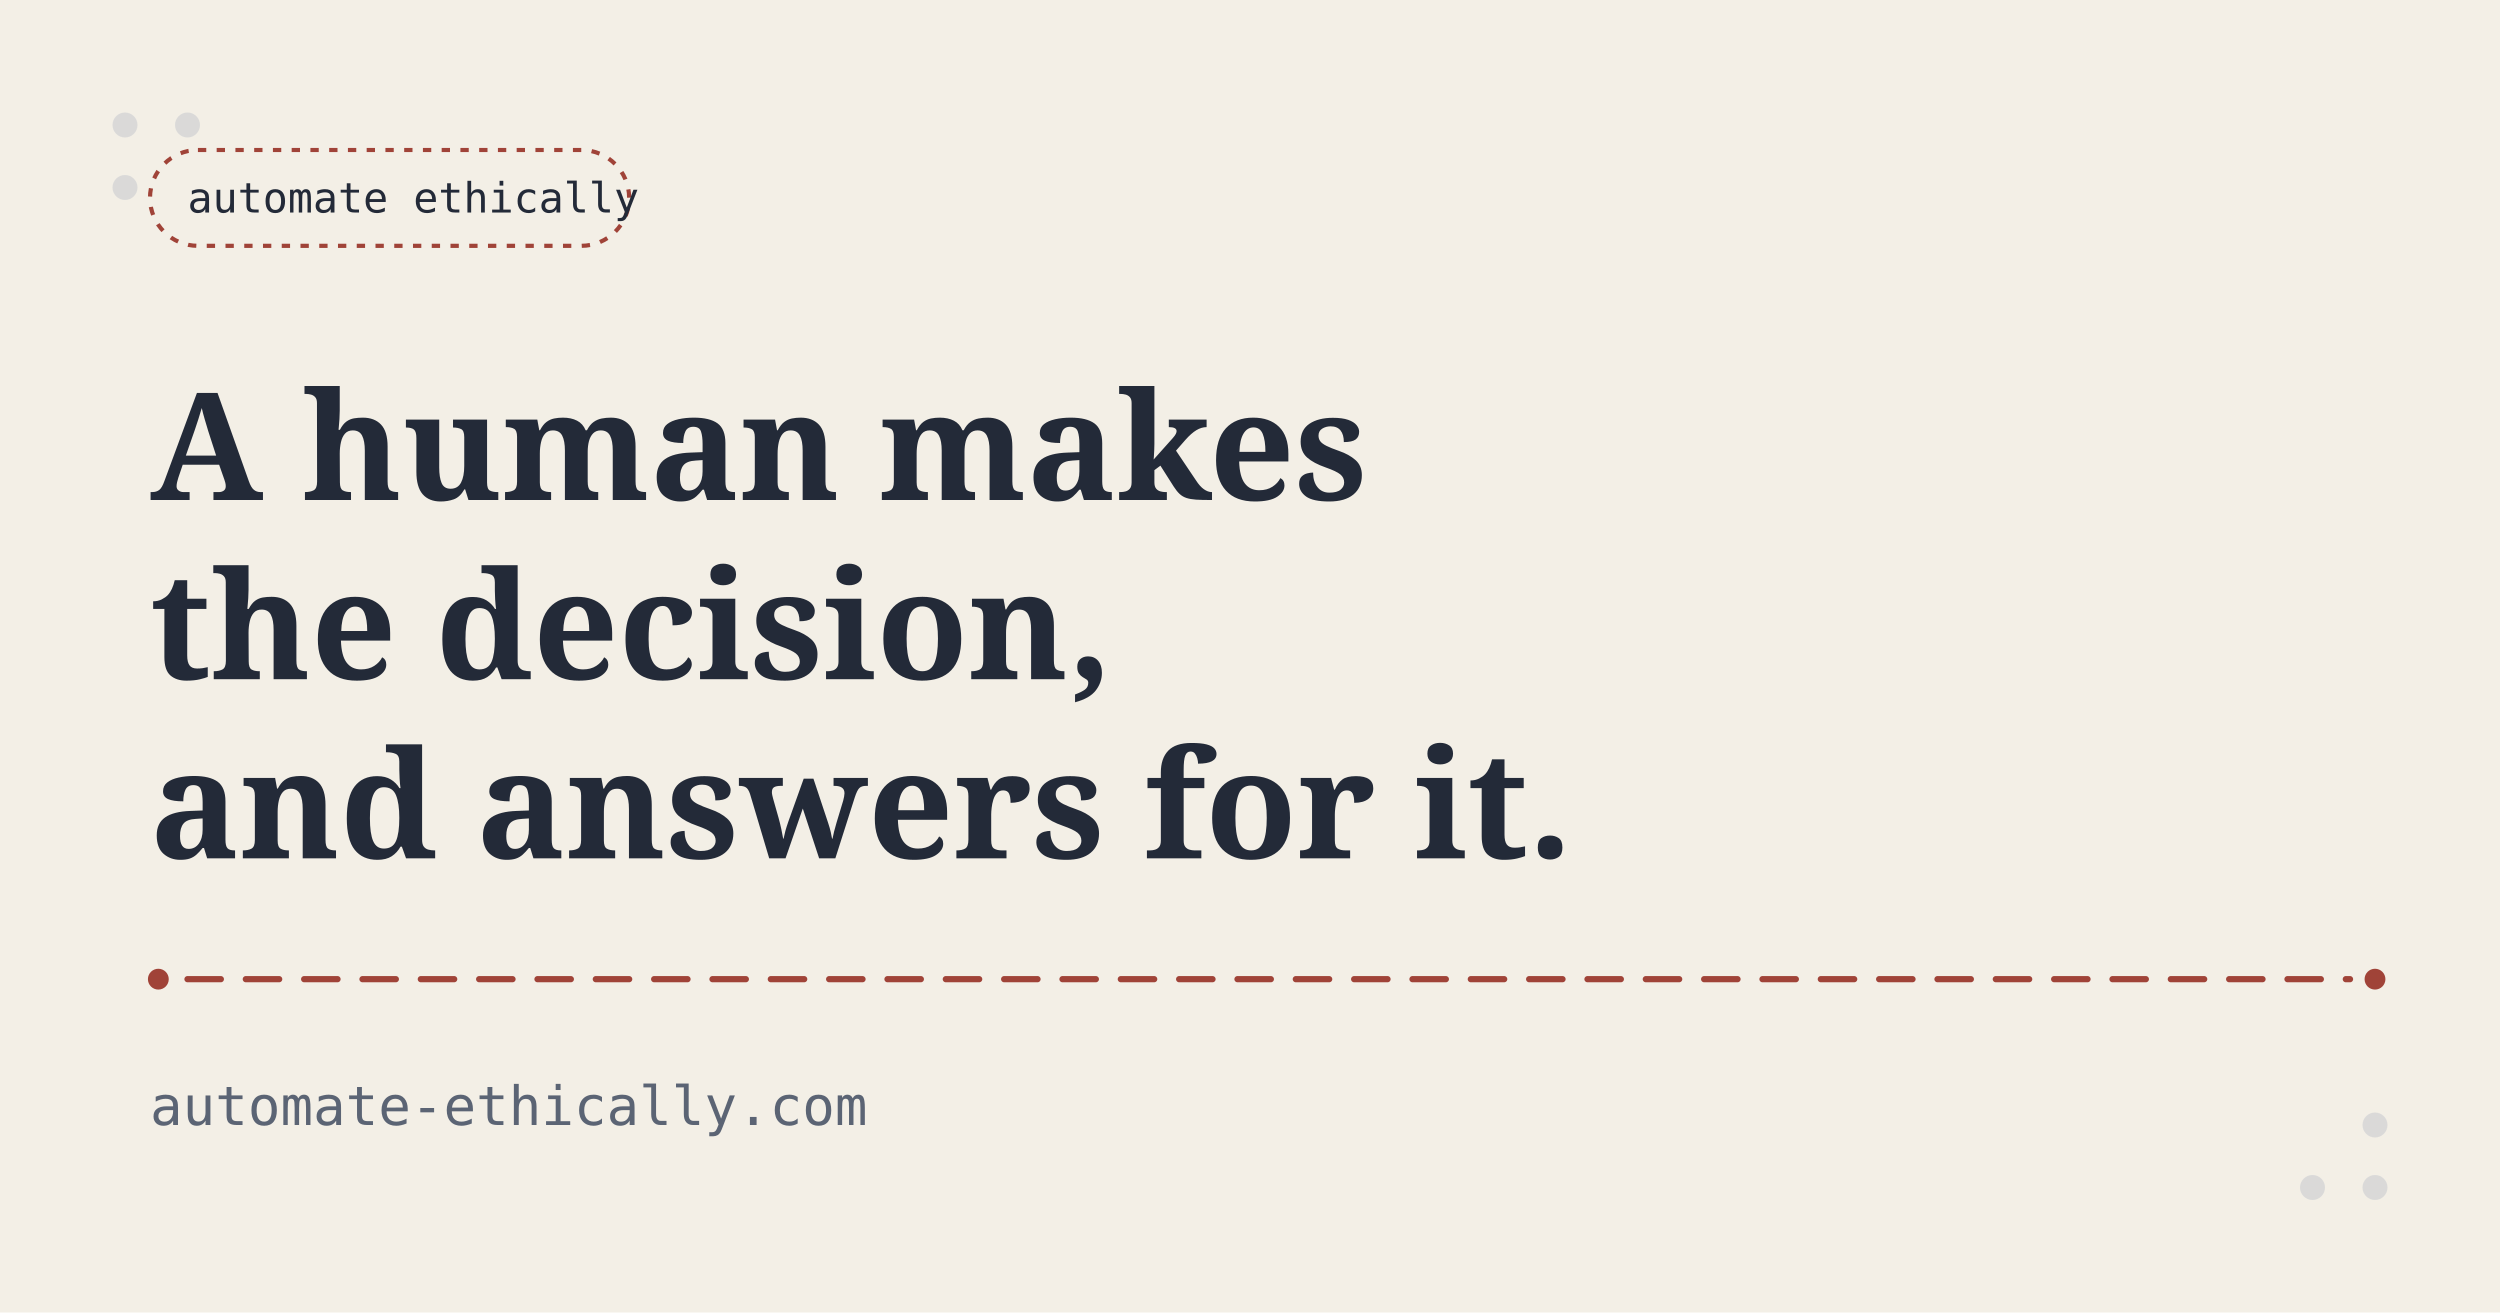
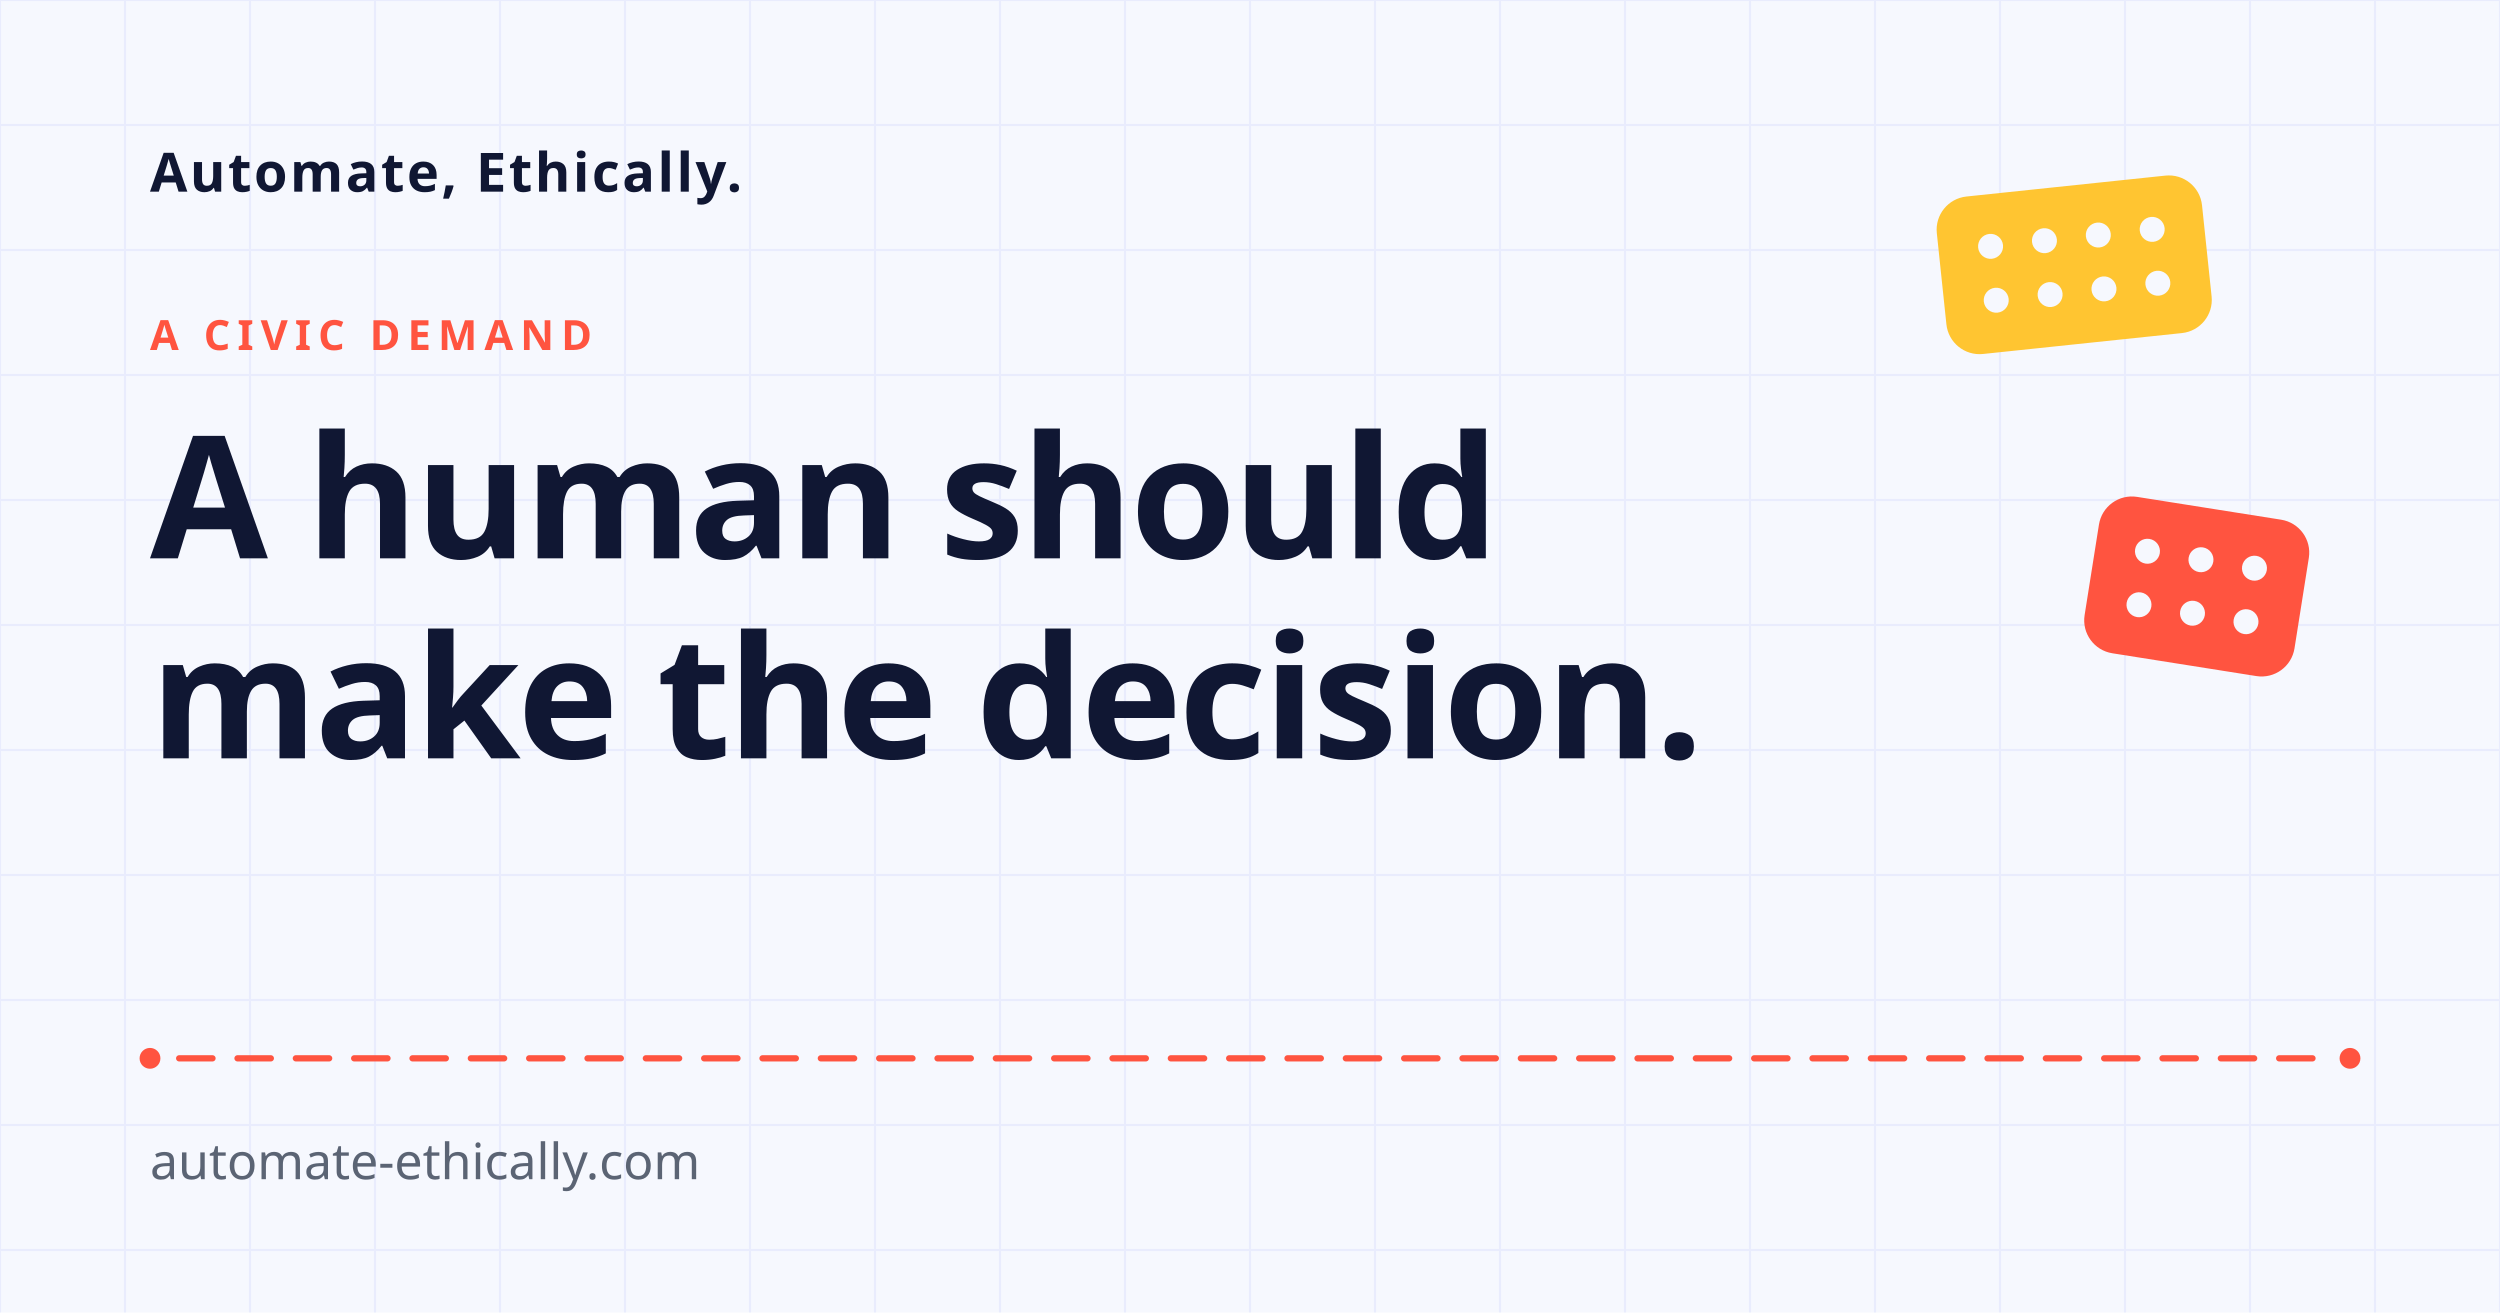
<svg xmlns="http://www.w3.org/2000/svg" width="1200" height="630" viewBox="0 0 1200 630">
-   <rect width="1200" height="630" fill="#f3efe6" />
-   <g fill="#3b5386" opacity="0.14">
-     <circle cx="60" cy="60" r="6" />
-     <circle cx="90" cy="60" r="6" />
-     <circle cx="60" cy="90" r="6" />
-     <circle cx="1140" cy="570" r="6" />
-     <circle cx="1110" cy="570" r="6" />
-     <circle cx="1140" cy="540" r="6" />
+   <rect width="1200" height="630" fill="#f6f8fe" />
+   <g stroke="#2b4bf2" stroke-width="1" opacity="0.07">
+     <line x1="0" y1="0" x2="0" y2="630" />
+     <line x1="60" y1="0" x2="60" y2="630" />
+     <line x1="120" y1="0" x2="120" y2="630" />
+     <line x1="180" y1="0" x2="180" y2="630" />
+     <line x1="240" y1="0" x2="240" y2="630" />
+     <line x1="300" y1="0" x2="300" y2="630" />
+     <line x1="360" y1="0" x2="360" y2="630" />
+     <line x1="420" y1="0" x2="420" y2="630" />
+     <line x1="480" y1="0" x2="480" y2="630" />
+     <line x1="540" y1="0" x2="540" y2="630" />
+     <line x1="600" y1="0" x2="600" y2="630" />
+     <line x1="660" y1="0" x2="660" y2="630" />
+     <line x1="720" y1="0" x2="720" y2="630" />
+     <line x1="780" y1="0" x2="780" y2="630" />
+     <line x1="840" y1="0" x2="840" y2="630" />
+     <line x1="900" y1="0" x2="900" y2="630" />
+     <line x1="960" y1="0" x2="960" y2="630" />
+     <line x1="1020" y1="0" x2="1020" y2="630" />
+     <line x1="1080" y1="0" x2="1080" y2="630" />
+     <line x1="1140" y1="0" x2="1140" y2="630" />
+     <line x1="1200" y1="0" x2="1200" y2="630" />
+     <line x1="0" y1="0" x2="1200" y2="0" />
+     <line x1="0" y1="60" x2="1200" y2="60" />
+     <line x1="0" y1="120" x2="1200" y2="120" />
+     <line x1="0" y1="180" x2="1200" y2="180" />
+     <line x1="0" y1="240" x2="1200" y2="240" />
+     <line x1="0" y1="300" x2="1200" y2="300" />
+     <line x1="0" y1="360" x2="1200" y2="360" />
+     <line x1="0" y1="420" x2="1200" y2="420" />
+     <line x1="0" y1="480" x2="1200" y2="480" />
+     <line x1="0" y1="540" x2="1200" y2="540" />
+     <line x1="0" y1="600" x2="1200" y2="600" />
  </g>
-   <rect x="72" y="72" width="230" height="46" rx="23" fill="none" stroke="#a04338" stroke-width="2" stroke-dasharray="4 5" />
-   <text x="90" y="102" font-family="ui-monospace, 'SF Mono', Menlo, Consolas, monospace" font-size="20" fill="#232a38">automate ethically</text>
-   <text x="72" y="240" font-family="Georgia, 'Iowan Old Style', serif" font-size="72" font-weight="600" fill="#232a38">A human makes</text>
-   <text x="72" y="326" font-family="Georgia, 'Iowan Old Style', serif" font-size="72" font-weight="600" fill="#232a38">the decision,</text>
-   <text x="72" y="412" font-family="Georgia, 'Iowan Old Style', serif" font-size="72" font-weight="600" fill="#232a38">and answers for it.</text>
-   <g stroke="#a04338" stroke-width="3" stroke-linecap="round">
-     <circle cx="76" cy="470" r="5" fill="#a04338" stroke="none" />
-     <line x1="90" y1="470" x2="1128" y2="470" stroke-dasharray="16 12" />
-     <circle cx="1140" cy="470" r="5" fill="#a04338" stroke="none" />
+   <g transform="translate(928 96) rotate(-6)">
+     <rect width="128" height="76" rx="16" fill="#ffc531" />
+     <circle cx="25" cy="25" r="6" fill="#f6f8fe" />
+     <circle cx="51" cy="25" r="6" fill="#f6f8fe" />
+     <circle cx="77" cy="25" r="6" fill="#f6f8fe" />
+     <circle cx="103" cy="25" r="6" fill="#f6f8fe" />
+     <circle cx="25" cy="51" r="6" fill="#f6f8fe" />
+     <circle cx="51" cy="51" r="6" fill="#f6f8fe" />
+     <circle cx="77" cy="51" r="6" fill="#f6f8fe" />
+     <circle cx="103" cy="51" r="6" fill="#f6f8fe" />
  </g>
-   <text x="72" y="540" font-family="ui-monospace, 'SF Mono', Menlo, Consolas, monospace" font-size="26" fill="#5b6474">automate-ethically.com</text>
+   <g transform="translate(1010 236) rotate(9)">
+     <rect width="102" height="76" rx="16" fill="#ff5440" />
+     <circle cx="25" cy="25" r="6" fill="#f6f8fe" />
+     <circle cx="51" cy="25" r="6" fill="#f6f8fe" />
+     <circle cx="77" cy="25" r="6" fill="#f6f8fe" />
+     <circle cx="25" cy="51" r="6" fill="#f6f8fe" />
+     <circle cx="51" cy="51" r="6" fill="#f6f8fe" />
+     <circle cx="77" cy="51" r="6" fill="#f6f8fe" />
+   </g>
+   <text x="72" y="92" font-family="Space Grotesk" font-size="26" font-weight="700" fill="#101733" letter-spacing="1.2">Automate, Ethically.</text>
+   <text x="72" y="168" text-anchor="start" font-family="DM Sans" font-size="20" font-weight="700" fill="#ff5440" letter-spacing="3.4">A CIVIC DEMAND</text>
+   <text x="72" y="268" text-anchor="start" font-family="Space Grotesk" font-size="82" font-weight="700" fill="#101733" letter-spacing="-1.5">A human should</text>
+   <text x="72" y="364" text-anchor="start" font-family="Space Grotesk" font-size="82" font-weight="700" fill="#101733" letter-spacing="-1.5">make the decision.</text>
+   <g stroke="#ff5440" stroke-width="3" stroke-linecap="round">
+     <circle cx="72" cy="508" r="5" fill="#ff5440" stroke="none" />
+     <line x1="86" y1="508" x2="1114" y2="508" stroke-dasharray="16 12" />
+     <circle cx="1128" cy="508" r="5" fill="#ff5440" stroke="none" />
+   </g>
+   <text x="72" y="566" text-anchor="start" font-family="DM Sans" font-size="24" fill="#5b6474">automate-ethically.com</text>
</svg>
